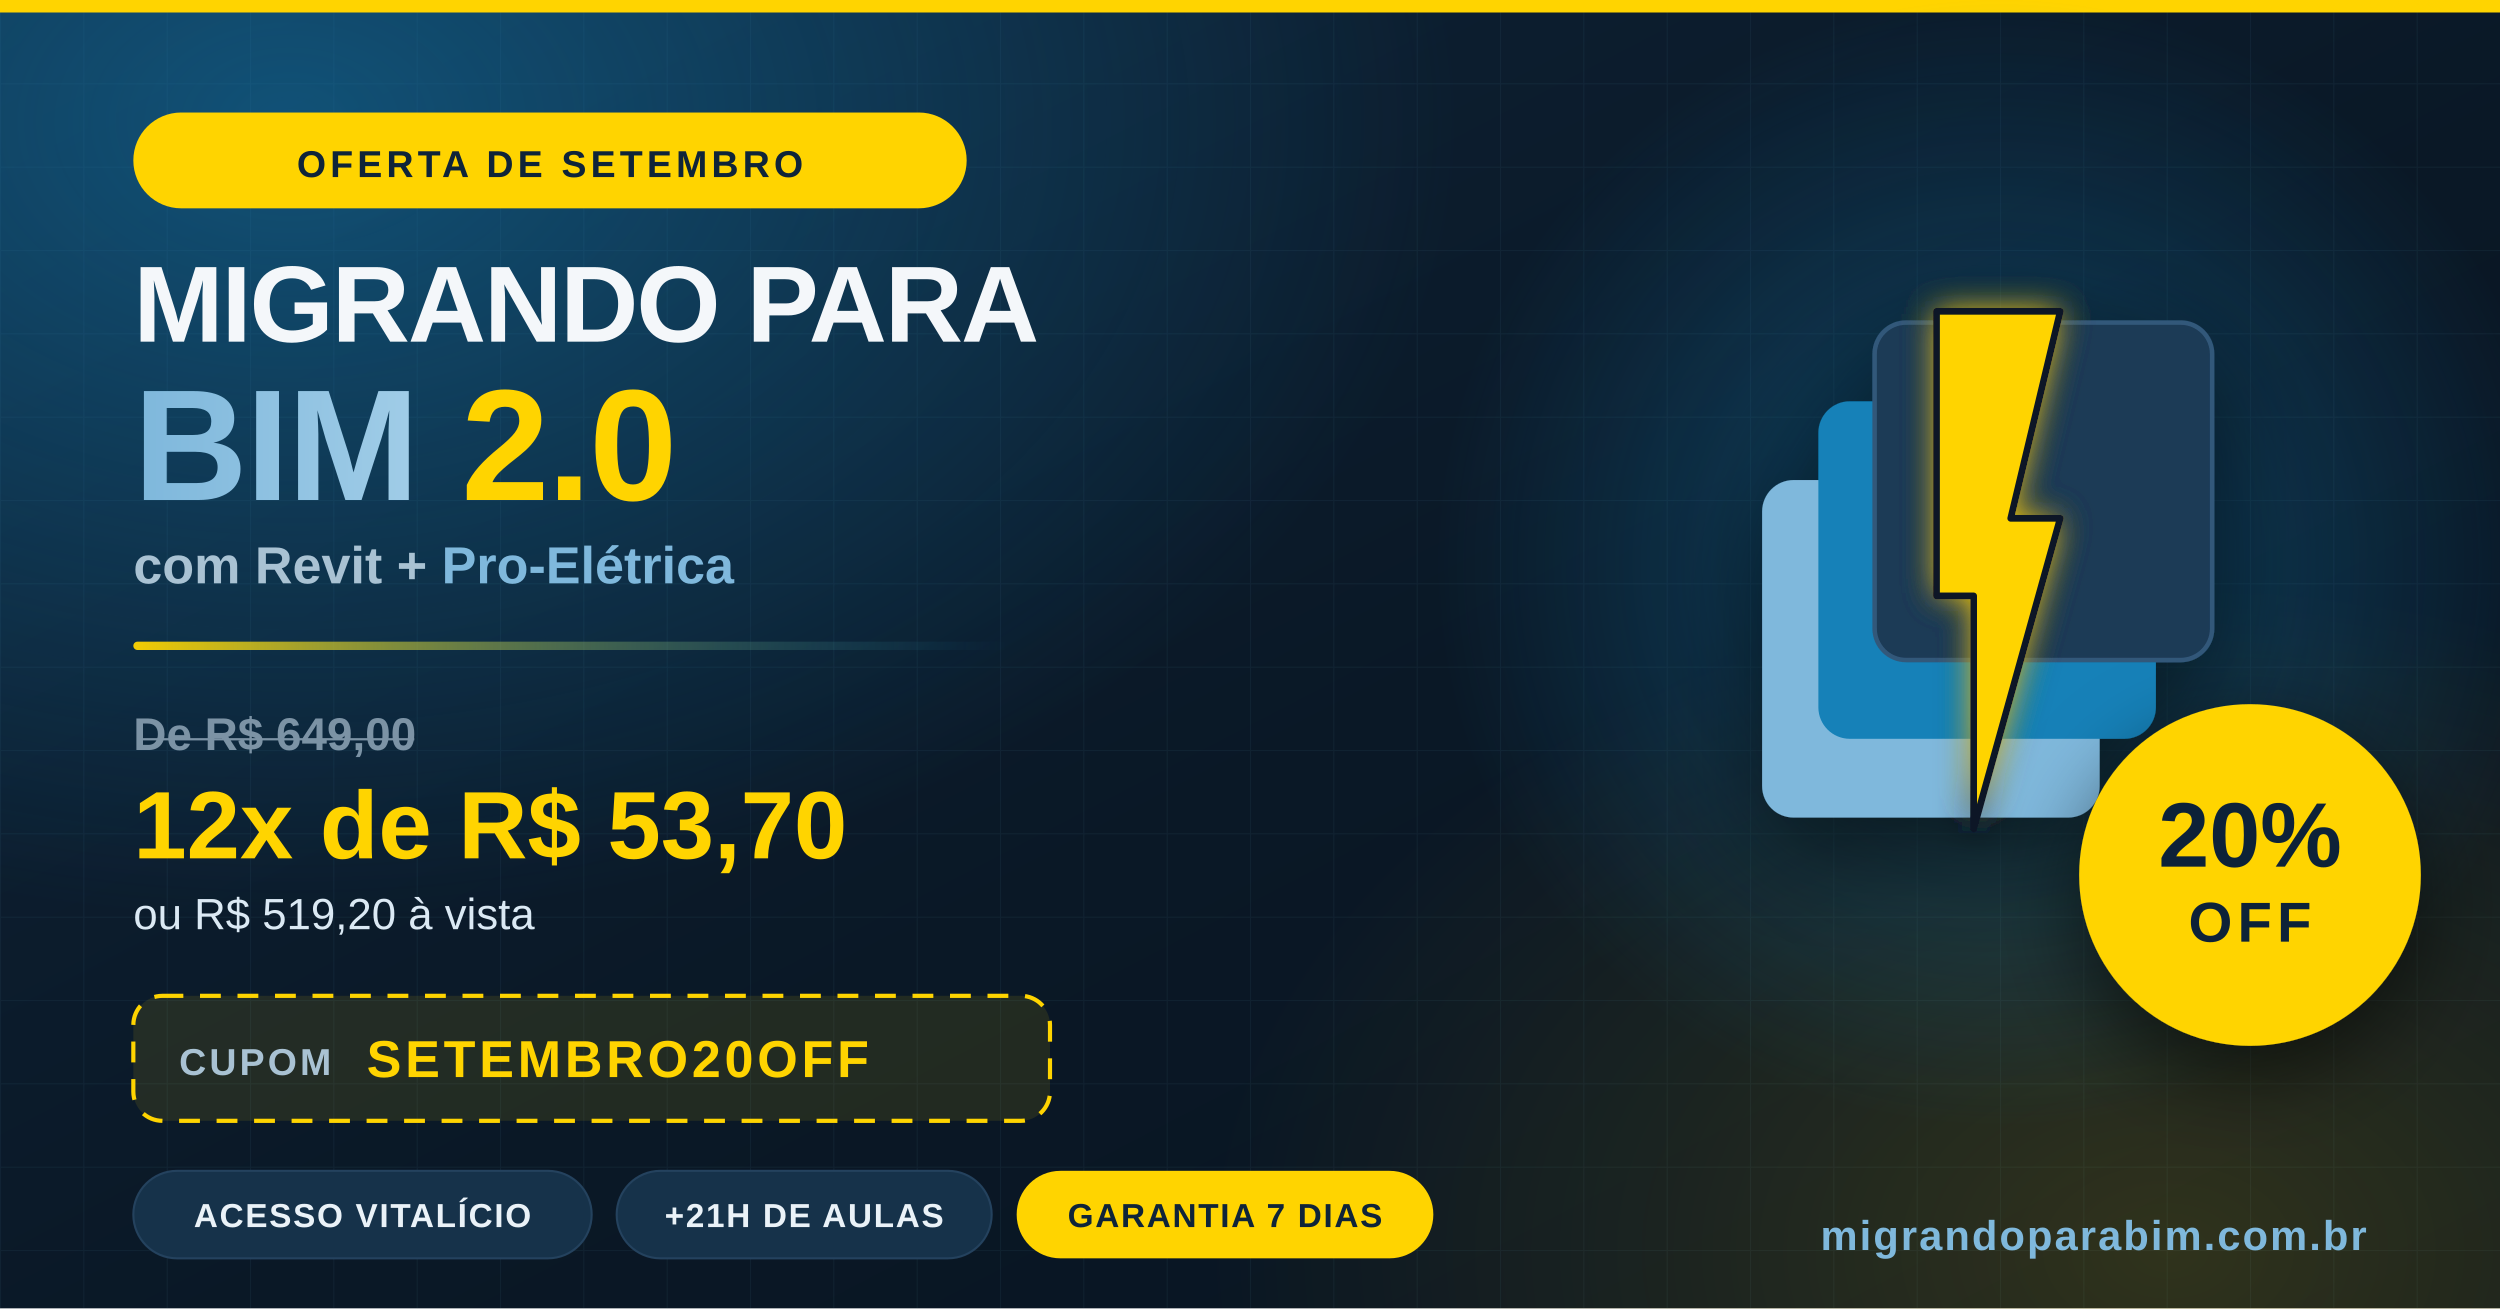
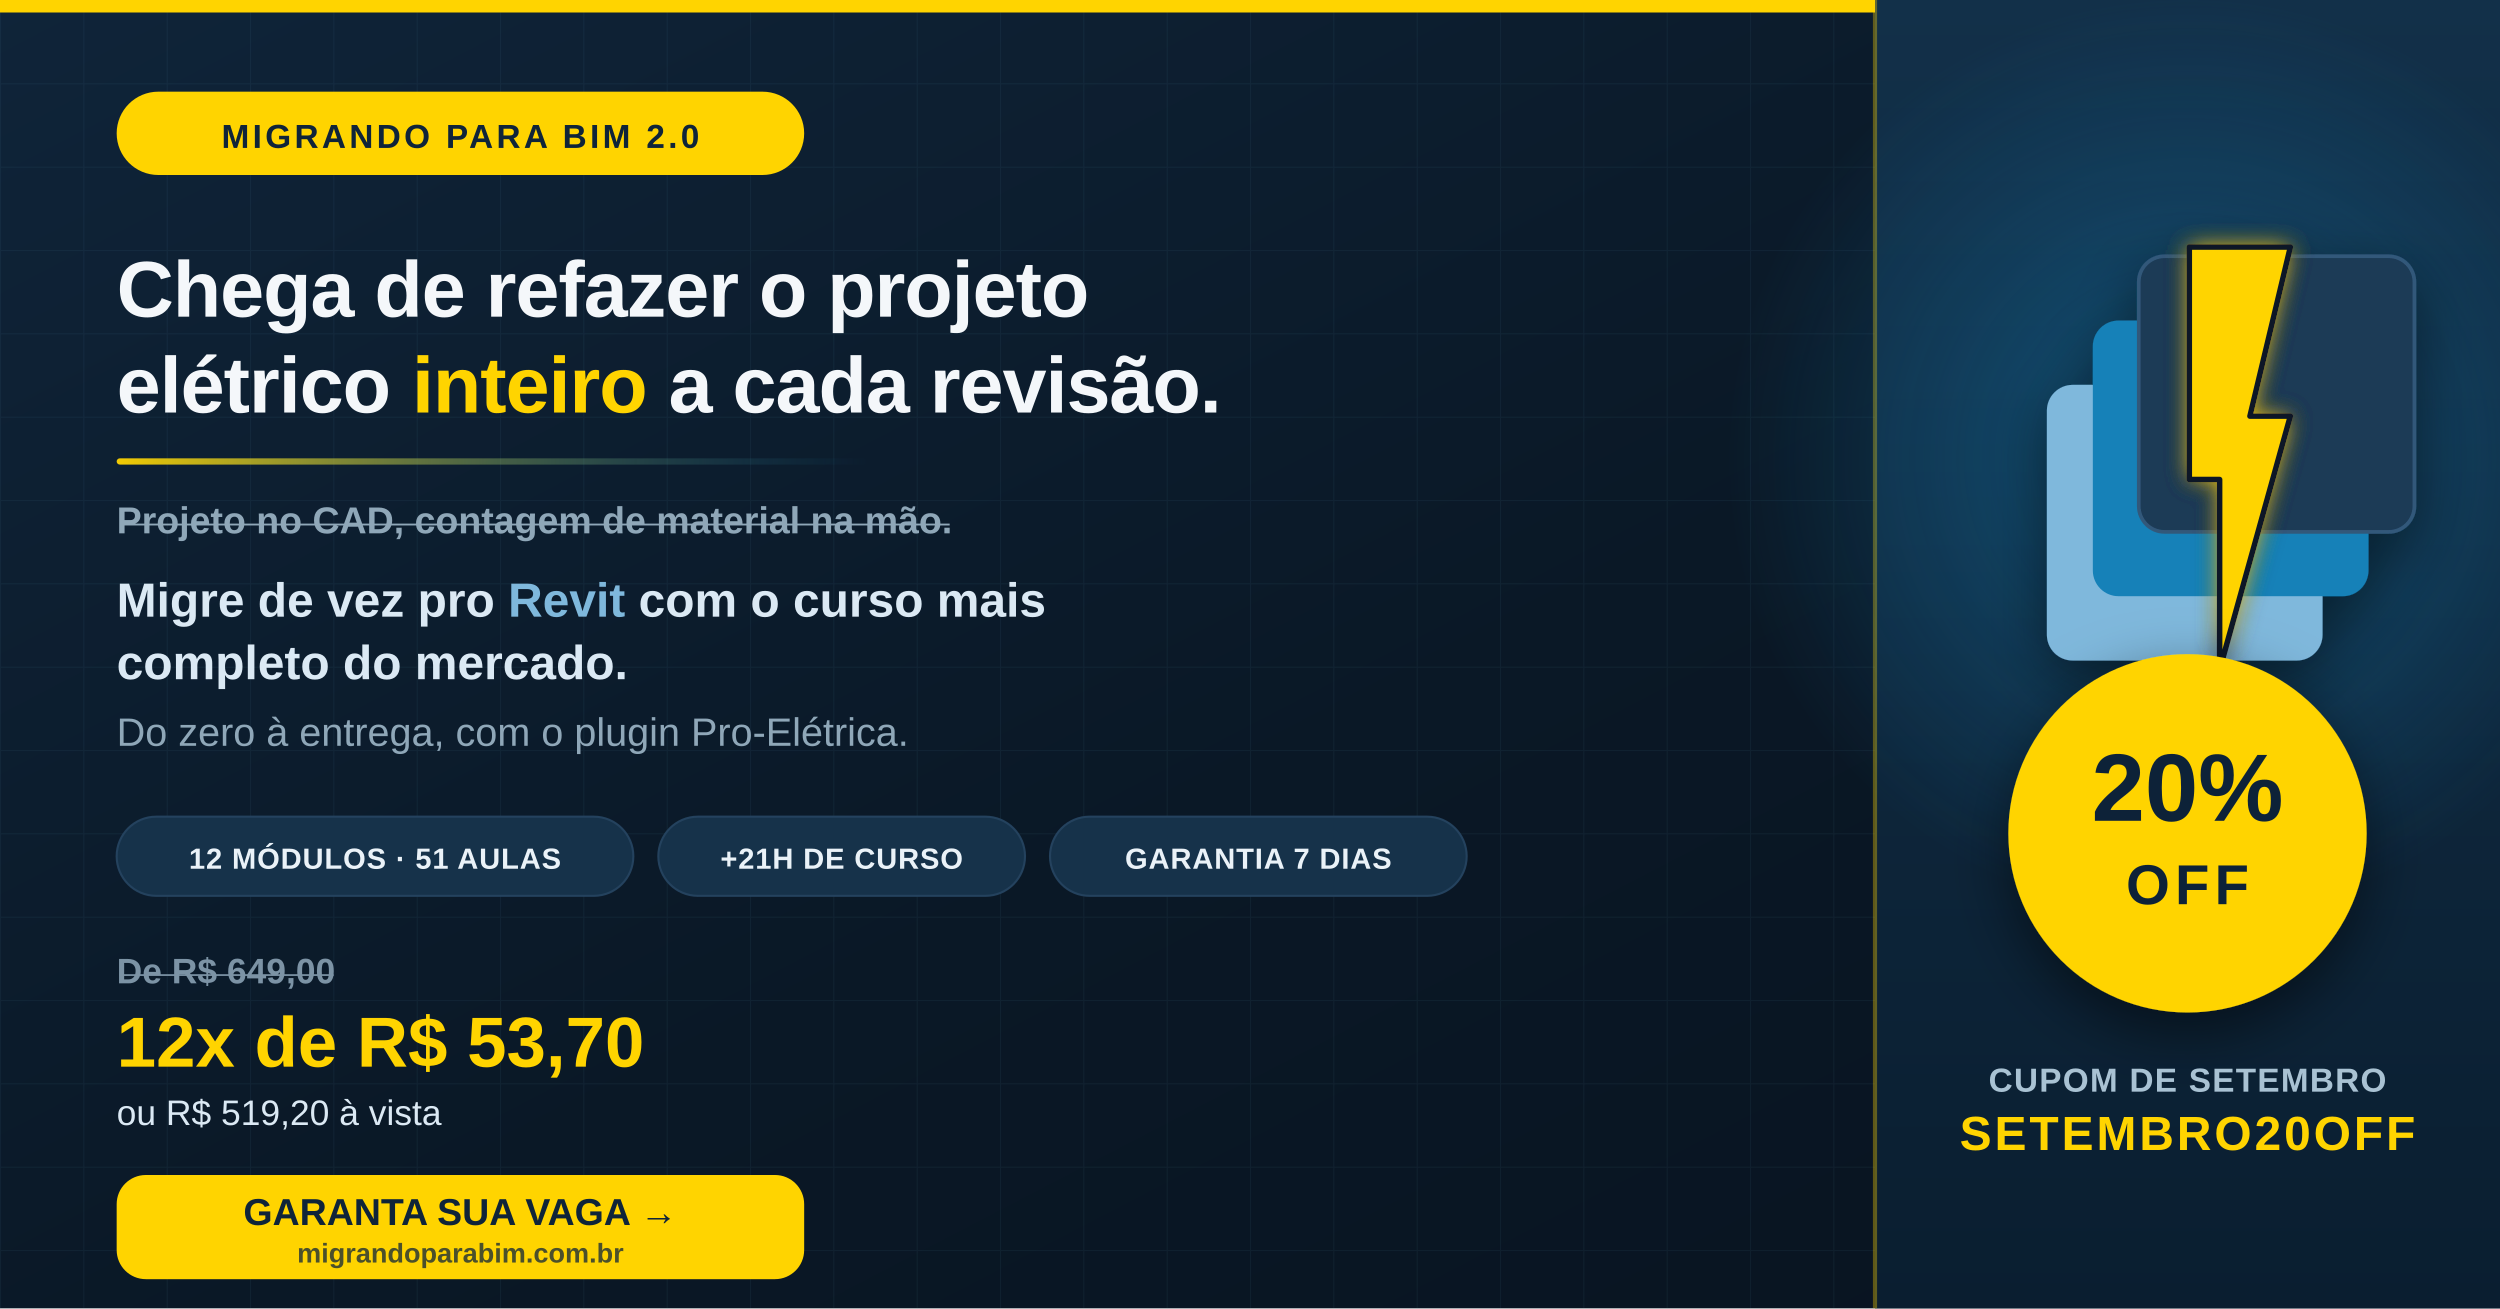
- <svg xmlns="http://www.w3.org/2000/svg" viewBox="0 0 1200 628" width="1200" height="628" role="img" aria-label="Migrando para BIM 2.0 — oferta de setembro com 20% de desconto">
+ <svg xmlns="http://www.w3.org/2000/svg" viewBox="0 0 1200 628" width="1200" height="628" role="img" aria-label="Migre de vez para o Revit com o curso Migrando para BIM 2.0 — 20% de desconto">
  <defs>
    <linearGradient id="bg" x1="0" y1="0" x2="1" y2="1">
      <stop offset="0" stop-color="#0f2439" />
      <stop offset="0.55" stop-color="#0a1826" />
      <stop offset="1" stop-color="#081320" />
    </linearGradient>
+     <linearGradient id="panelGrad" x1="0" y1="0" x2="0" y2="1">
+       <stop offset="0" stop-color="#123049" />
+       <stop offset="1" stop-color="#0a1e30" />
+     </linearGradient>
    <radialGradient id="glowBlue" cx="0.5" cy="0.5" r="0.5">
      <stop offset="0" stop-color="#1481b8" stop-opacity="0.5" />
      <stop offset="1" stop-color="#1481b8" stop-opacity="0" />
    </radialGradient>
-     <radialGradient id="glowWarm" cx="0.5" cy="0.5" r="0.5">
-       <stop offset="0" stop-color="#ffd400" stop-opacity="0.16" />
-       <stop offset="1" stop-color="#ffd400" stop-opacity="0" />
-     </radialGradient>
    <pattern id="grid" width="40" height="40" patternUnits="userSpaceOnUse">
      <path d="M40 0H0V40" fill="none" stroke="#7fb8dc" stroke-opacity="0.06" stroke-width="1" />
    </pattern>
-     <linearGradient id="bimGrad" x1="0" y1="0" x2="1" y2="0">
-       <stop offset="0" stop-color="#7fb8dc" />
-       <stop offset="1" stop-color="#bfe0f2" />
-     </linearGradient>
    <linearGradient id="ruleGrad" x1="0" y1="0" x2="1" y2="0">
      <stop offset="0" stop-color="#ffd400" stop-opacity="0.95" />
      <stop offset="1" stop-color="#1481b8" stop-opacity="0" />
    </linearGradient>
    <filter id="softShadow" x="-30%" y="-30%" width="160%" height="160%">
-       <feDropShadow dx="0" dy="14" stdDeviation="20" flood-color="#000000" flood-opacity="0.55" />
+       <feDropShadow dx="0" dy="10" stdDeviation="14" flood-color="#000000" flood-opacity="0.5" />
    </filter>
    <filter id="boltGlow" x="-70%" y="-70%" width="240%" height="240%">
-       <feGaussianBlur stdDeviation="7" result="b" />
+       <feGaussianBlur stdDeviation="6" result="b" />
      <feMerge>
        <feMergeNode in="b" />
        <feMergeNode in="SourceGraphic" />
      </feMerge>
    </filter>
  </defs>
  <rect width="1200" height="628" fill="url(#bg)" />
  <rect width="1200" height="628" fill="url(#grid)" />
-   <ellipse cx="140" cy="60" rx="560" ry="380" fill="url(#glowBlue)" />
-   <ellipse cx="1040" cy="600" rx="460" ry="320" fill="url(#glowWarm)" />
  <rect x="0" y="0" width="1200" height="6" fill="#ffd400" />
-   <ellipse cx="960" cy="270" rx="270" ry="270" fill="url(#glowBlue)" opacity="0.9" />
-   <g transform="translate(830.5,138.9) scale(1.2)" filter="url(#softShadow)">
+   <rect x="900" y="0" width="300" height="628" fill="url(#panelGrad)" />
+   <line x1="900" y1="0" x2="900" y2="628" stroke="#ffd400" stroke-opacity="0.35" stroke-width="2" />
+   <ellipse cx="1050" cy="220" rx="220" ry="220" fill="url(#glowBlue)" opacity="0.9" />
+   <g transform="translate(970,110) scale(0.98)" filter="url(#softShadow)">
    <g transform="matrix(0.9,0,0,0.9,-5.23467,-4.728774)">
      <rect x="20" y="90" width="150" height="150" rx="14" fill="#7fb8dc" />
      <rect x="45" y="55" width="150" height="150" rx="14" fill="#1481b8" />
      <rect x="70" y="20" width="150" height="150" rx="14" fill="#1b3a56" stroke="#33587a" stroke-width="2" />
      <path d="M 97.5,15 V 141.5 H 114 V 245 l 38.5,-138 h -22 l 22,-92 z" fill="#ffd400" stroke="#0a1826" stroke-width="3" stroke-linejoin="round" filter="url(#boltGlow)" />
    </g>
  </g>
-   <g transform="translate(1080,420)" filter="url(#softShadow)">
-     <circle r="82" fill="#ffd400" />
-     <text x="0" y="-4" text-anchor="middle" font-family="Montserrat, Poppins, 'Segoe UI', Arial, sans-serif" font-weight="800" font-size="44" fill="#0f2439">20%</text>
-     <text x="0" y="32" text-anchor="middle" font-family="Montserrat, Poppins, 'Segoe UI', Arial, sans-serif" font-weight="800" font-size="27" letter-spacing="2.5" fill="#0f2439">OFF</text>
+   <g transform="translate(1050,400)" filter="url(#softShadow)">
+     <circle r="86" fill="#ffd400" />
+     <text x="0" y="-6" text-anchor="middle" font-family="Montserrat, Poppins, 'Segoe UI', Arial, sans-serif" font-weight="800" font-size="46" fill="#0f2439">20%</text>
+     <text x="0" y="34" text-anchor="middle" font-family="Montserrat, Poppins, 'Segoe UI', Arial, sans-serif" font-weight="800" font-size="27" letter-spacing="2.5" fill="#0f2439">OFF</text>
  </g>
-   <g transform="translate(64,54)">
-     <rect x="0" y="0" width="400" height="46" rx="23" fill="#ffd400" />
-     <text x="200" y="31" text-anchor="middle" font-family="Montserrat, Poppins, 'Segoe UI', Arial, sans-serif" font-weight="800" font-size="18" letter-spacing="2" fill="#0f2439">OFERTA DE SETEMBRO</text>
+   <text x="1050" y="524" text-anchor="middle" font-family="Montserrat, Poppins, 'Segoe UI', Arial, sans-serif" font-weight="700" font-size="16" letter-spacing="0.6" fill="#a9c2d3">CUPOM DE SETEMBRO</text>
+   <text x="1050" y="552" text-anchor="middle" font-family="Montserrat, Poppins, 'Segoe UI', Arial, sans-serif" font-weight="800" font-size="23" letter-spacing="1.4" fill="#ffd400">SETEMBRO20OFF</text>
+   <g transform="translate(56,44)">
+     <rect x="0" y="0" width="330" height="40" rx="20" fill="#ffd400" />
+     <text x="165" y="27" text-anchor="middle" font-family="Montserrat, Poppins, 'Segoe UI', Arial, sans-serif" font-weight="800" font-size="16" letter-spacing="1.6" fill="#0f2439">MIGRANDO PARA BIM 2.0</text>
  </g>
-   <g font-family="Montserrat, Poppins, 'Segoe UI', Arial, sans-serif" font-weight="800" letter-spacing="-1">
-     <text x="64" y="164" font-size="52" fill="#f4f7fa">MIGRANDO PARA</text>
-     <text x="64" y="240" font-size="76" fill="url(#bimGrad)">BIM <tspan fill="#ffd400">2.0</tspan>
-     </text>
+   <g font-family="Montserrat, Poppins, 'Segoe UI', Arial, sans-serif" font-weight="800" letter-spacing="-0.5">
+     <text x="56" y="152" font-size="38" fill="#f4f7fa">Chega de refazer o projeto</text>
+     <text x="56" y="198" font-size="38" fill="#f4f7fa">elétrico <tspan fill="#ffd400">inteiro</tspan> a cada revisão.</text>
  </g>
-   <text x="64" y="280" font-family="Montserrat, Poppins, 'Segoe UI', Arial, sans-serif" font-weight="600" font-size="25" fill="#a9c2d3">com Revit + <tspan fill="#7fb8dc">Pro-Elétrica</tspan>
-   </text>
-   <rect x="64" y="308" width="420" height="4" rx="2" fill="url(#ruleGrad)" />
-   <text x="64" y="360" font-family="Montserrat, Poppins, 'Segoe UI', Arial, sans-serif" font-weight="600" font-size="22" fill="#7c93a5" text-decoration="line-through">De R$ 649,00</text>
-   <text x="64" y="412" font-family="Montserrat, Poppins, 'Segoe UI', Arial, sans-serif" font-weight="800" font-size="46" fill="#ffd400">12x de R$ 53,70</text>
-   <text x="64" y="446" font-family="Montserrat, Poppins, 'Segoe UI', Arial, sans-serif" font-weight="500" font-size="21" fill="#dbe9f4">ou R$ 519,20 à vista</text>
-   <g transform="translate(64,478)">
-     <rect x="0" y="0" width="440" height="60" rx="14" fill="#ffd400" fill-opacity="0.1" stroke="#ffd400" stroke-width="2" stroke-dasharray="10 8" />
-     <text x="22" y="38" font-family="Montserrat, Poppins, 'Segoe UI', Arial, sans-serif" font-weight="600" font-size="18" letter-spacing="1.5" fill="#a9c2d3">CUPOM</text>
-     <text x="112" y="39" font-family="Montserrat, Poppins, 'Segoe UI', Arial, sans-serif" font-weight="800" font-size="25" letter-spacing="1.8" fill="#ffd400">SETEMBRO20OFF</text>
-   </g>
-   <g font-family="Montserrat, Poppins, 'Segoe UI', Arial, sans-serif" font-weight="700" font-size="16" letter-spacing="0.8">
-     <g transform="translate(64,562)">
-       <rect width="220" height="42" rx="21" fill="#16324a" stroke="#24425e" />
-       <text x="110" y="27" text-anchor="middle" fill="#eaf2f8">ACESSO VITALÍCIO</text>
+   <rect x="56" y="220" width="360" height="3" rx="1.5" fill="url(#ruleGrad)" />
+   <text x="56" y="256" font-family="Montserrat, Poppins, 'Segoe UI', Arial, sans-serif" font-weight="600" font-size="18" fill="#8fa7b8" text-decoration="line-through">Projeto no CAD, contagem de material na mão.</text>
+   <text x="56" y="296" font-family="Montserrat, Poppins, 'Segoe UI', Arial, sans-serif" font-weight="700" font-size="23" fill="#dbe9f4">Migre de vez pro <tspan fill="#7fb8dc">Revit</tspan> com o curso mais</text>
+   <text x="56" y="326" font-family="Montserrat, Poppins, 'Segoe UI', Arial, sans-serif" font-weight="700" font-size="23" fill="#dbe9f4">completo do mercado.</text>
+   <text x="56" y="358" font-family="Montserrat, Poppins, 'Segoe UI', Arial, sans-serif" font-weight="500" font-size="19" fill="#8fa7b8">Do zero à entrega, com o plugin Pro-Elétrica.</text>
+   <g font-family="Montserrat, Poppins, 'Segoe UI', Arial, sans-serif" font-weight="700" font-size="14" letter-spacing="0.4">
+     <g transform="translate(56,392)">
+       <rect width="248" height="38" rx="19" fill="#16324a" stroke="#24425e" />
+       <text x="124" y="25" text-anchor="middle" fill="#eaf2f8">12 MÓDULOS · 51 AULAS</text>
    </g>
-     <g transform="translate(296,562)">
-       <rect width="180" height="42" rx="21" fill="#16324a" stroke="#24425e" />
-       <text x="90" y="27" text-anchor="middle" fill="#eaf2f8">+21H DE AULAS</text>
+     <g transform="translate(316,392)">
+       <rect width="176" height="38" rx="19" fill="#16324a" stroke="#24425e" />
+       <text x="88" y="25" text-anchor="middle" fill="#eaf2f8">+21H DE CURSO</text>
    </g>
-     <g transform="translate(488,562)">
-       <rect width="200" height="42" rx="21" fill="#ffd400" />
-       <text x="100" y="27" text-anchor="middle" fill="#0f2439">GARANTIA 7 DIAS</text>
+     <g transform="translate(504,392)">
+       <rect width="200" height="38" rx="19" fill="#16324a" stroke="#24425e" />
+       <text x="100" y="25" text-anchor="middle" fill="#eaf2f8">GARANTIA 7 DIAS</text>
    </g>
  </g>
-   <text x="1136" y="600" text-anchor="end" font-family="Montserrat, Poppins, 'Segoe UI', Arial, sans-serif" font-weight="700" font-size="20" letter-spacing="1" fill="#7fb8dc">migrandoparabim.com.br</text>
+   <text x="56" y="472" font-family="Montserrat, Poppins, 'Segoe UI', Arial, sans-serif" font-weight="600" font-size="17" fill="#7c93a5" text-decoration="line-through">De R$ 649,00</text>
+   <text x="56" y="512" font-family="Montserrat, Poppins, 'Segoe UI', Arial, sans-serif" font-weight="800" font-size="34" fill="#ffd400">12x de R$ 53,70</text>
+   <text x="56" y="540" font-family="Montserrat, Poppins, 'Segoe UI', Arial, sans-serif" font-weight="500" font-size="17" fill="#dbe9f4">ou R$ 519,20 à vista</text>
+   <g transform="translate(56,564)">
+     <rect width="330" height="50" rx="14" fill="#ffd400" />
+     <text x="165" y="24" text-anchor="middle" font-family="Montserrat, Poppins, 'Segoe UI', Arial, sans-serif" font-weight="800" font-size="18" fill="#0f2439">GARANTA SUA VAGA →</text>
+     <text x="165" y="42" text-anchor="middle" font-family="Montserrat, Poppins, 'Segoe UI', Arial, sans-serif" font-weight="700" font-size="13" fill="#0f2439" opacity="0.75">migrandoparabim.com.br</text>
+   </g>
</svg>
